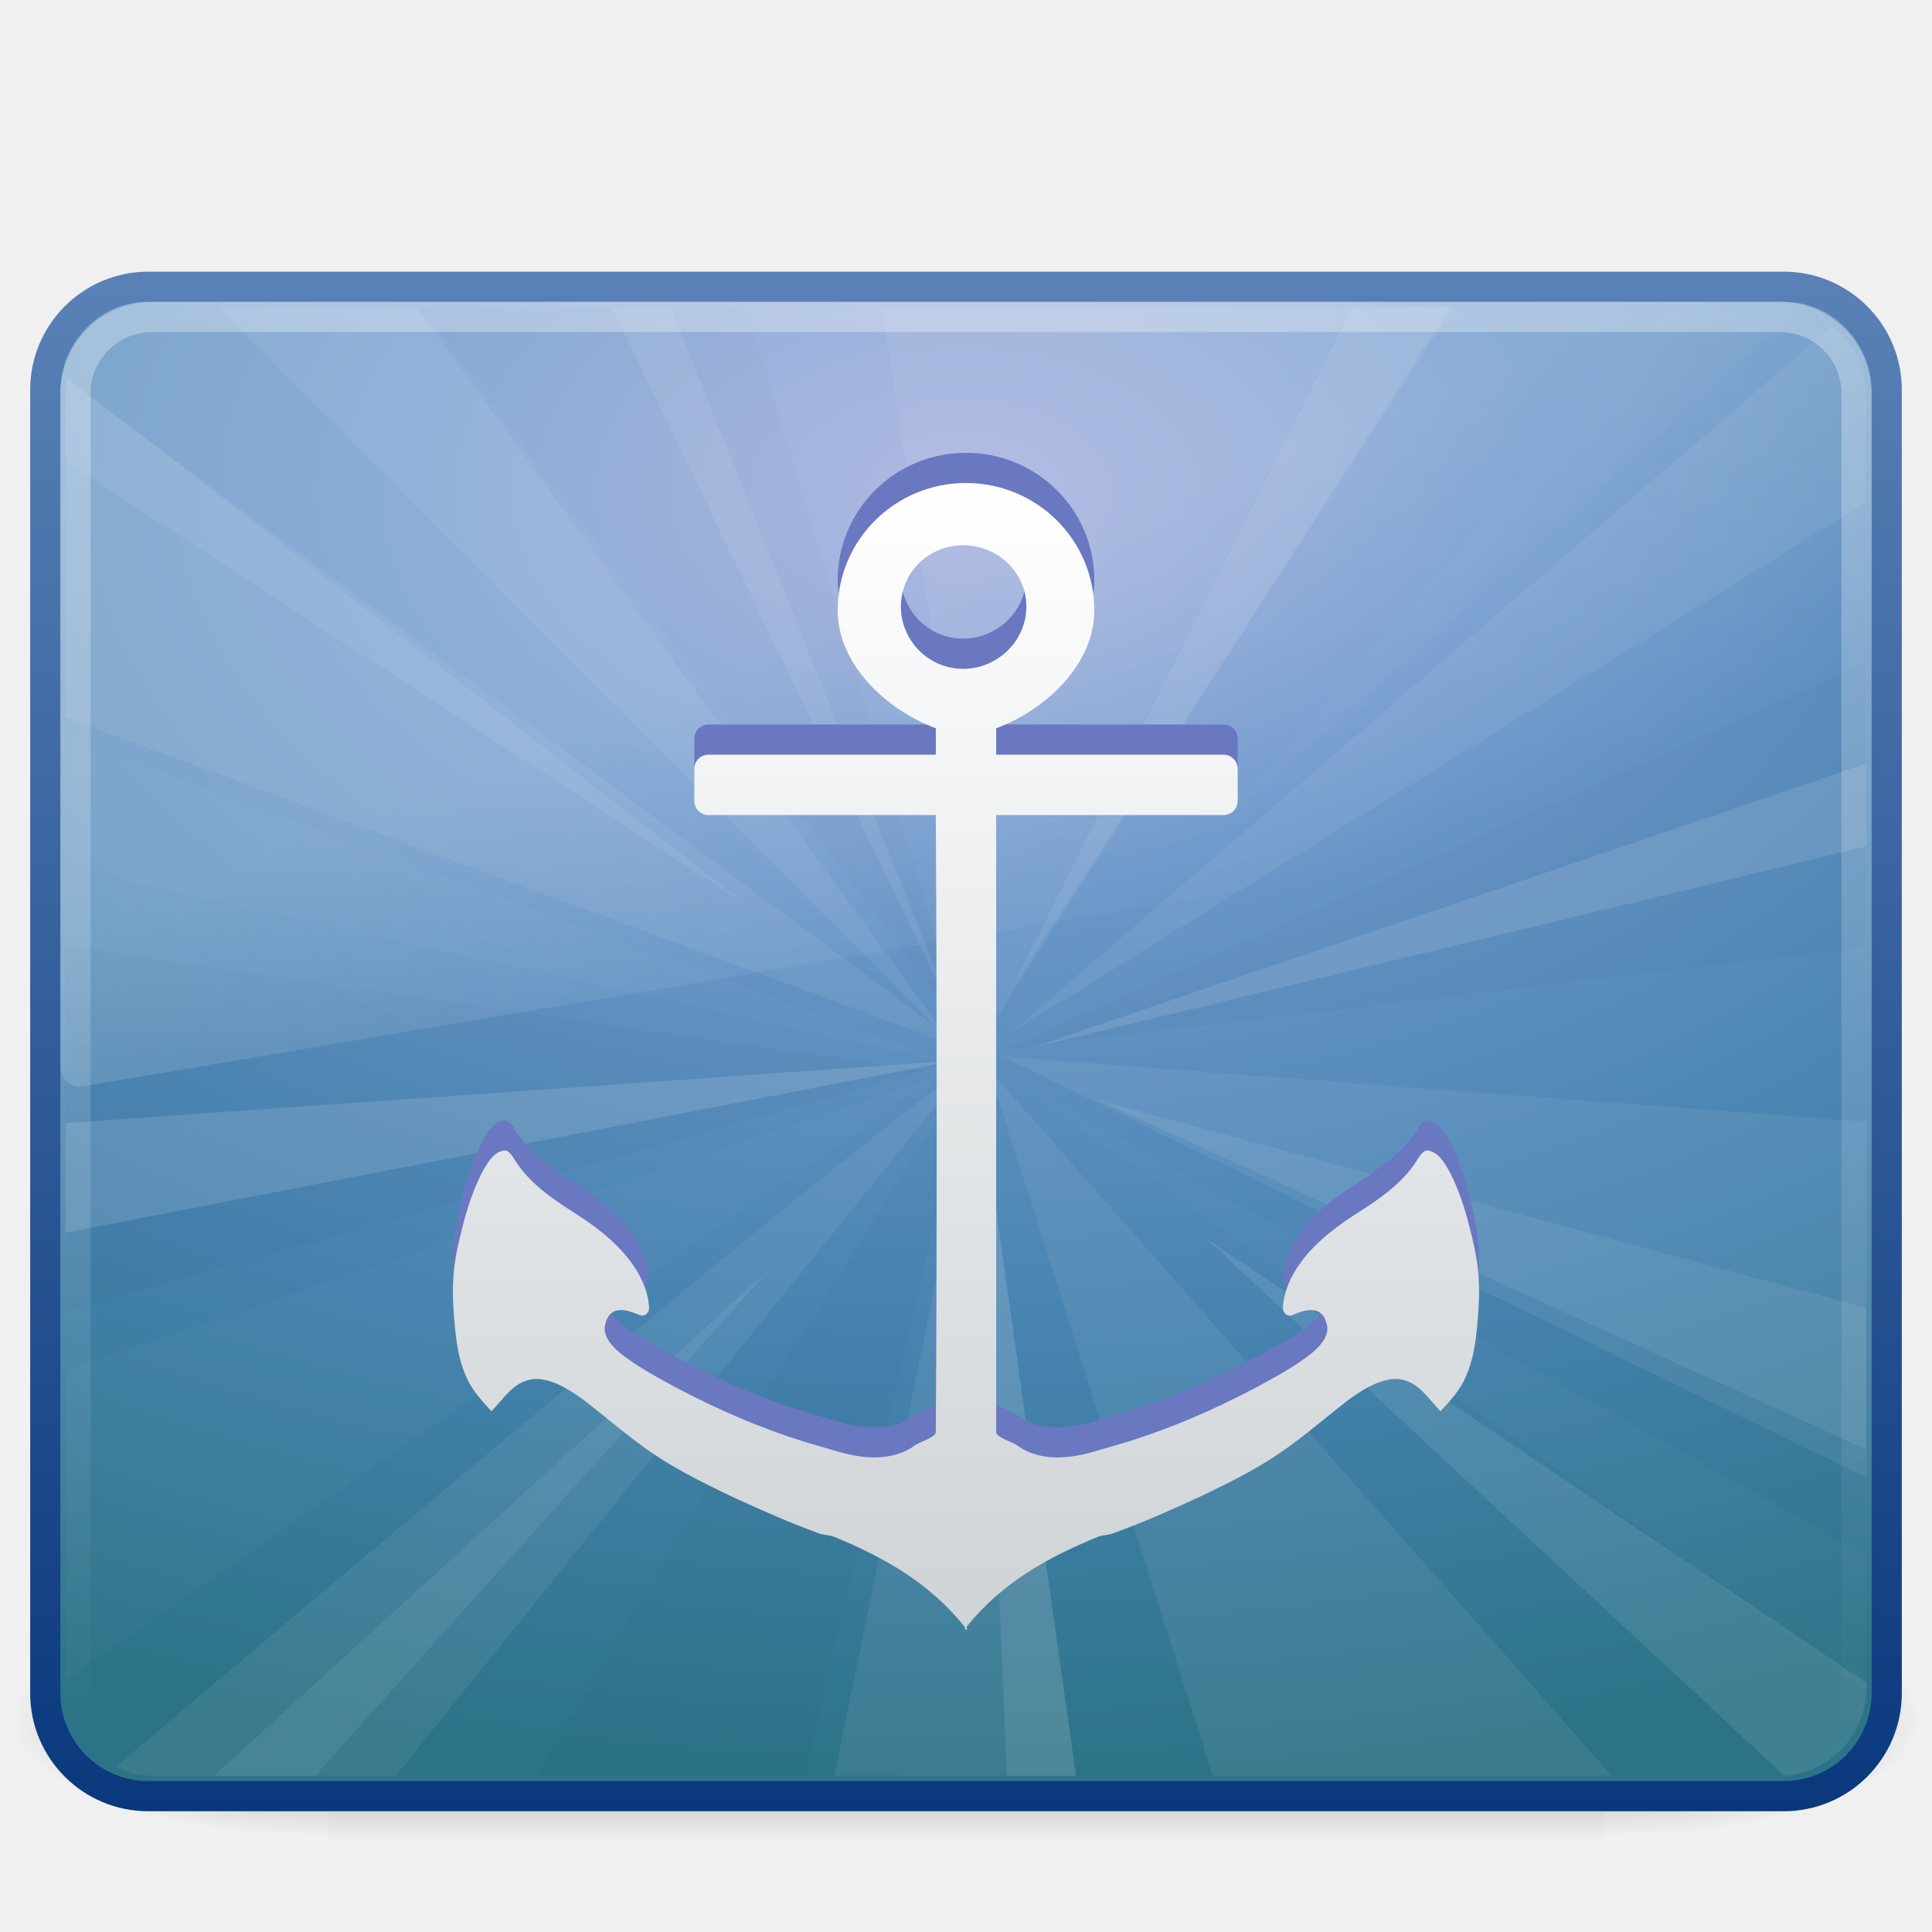
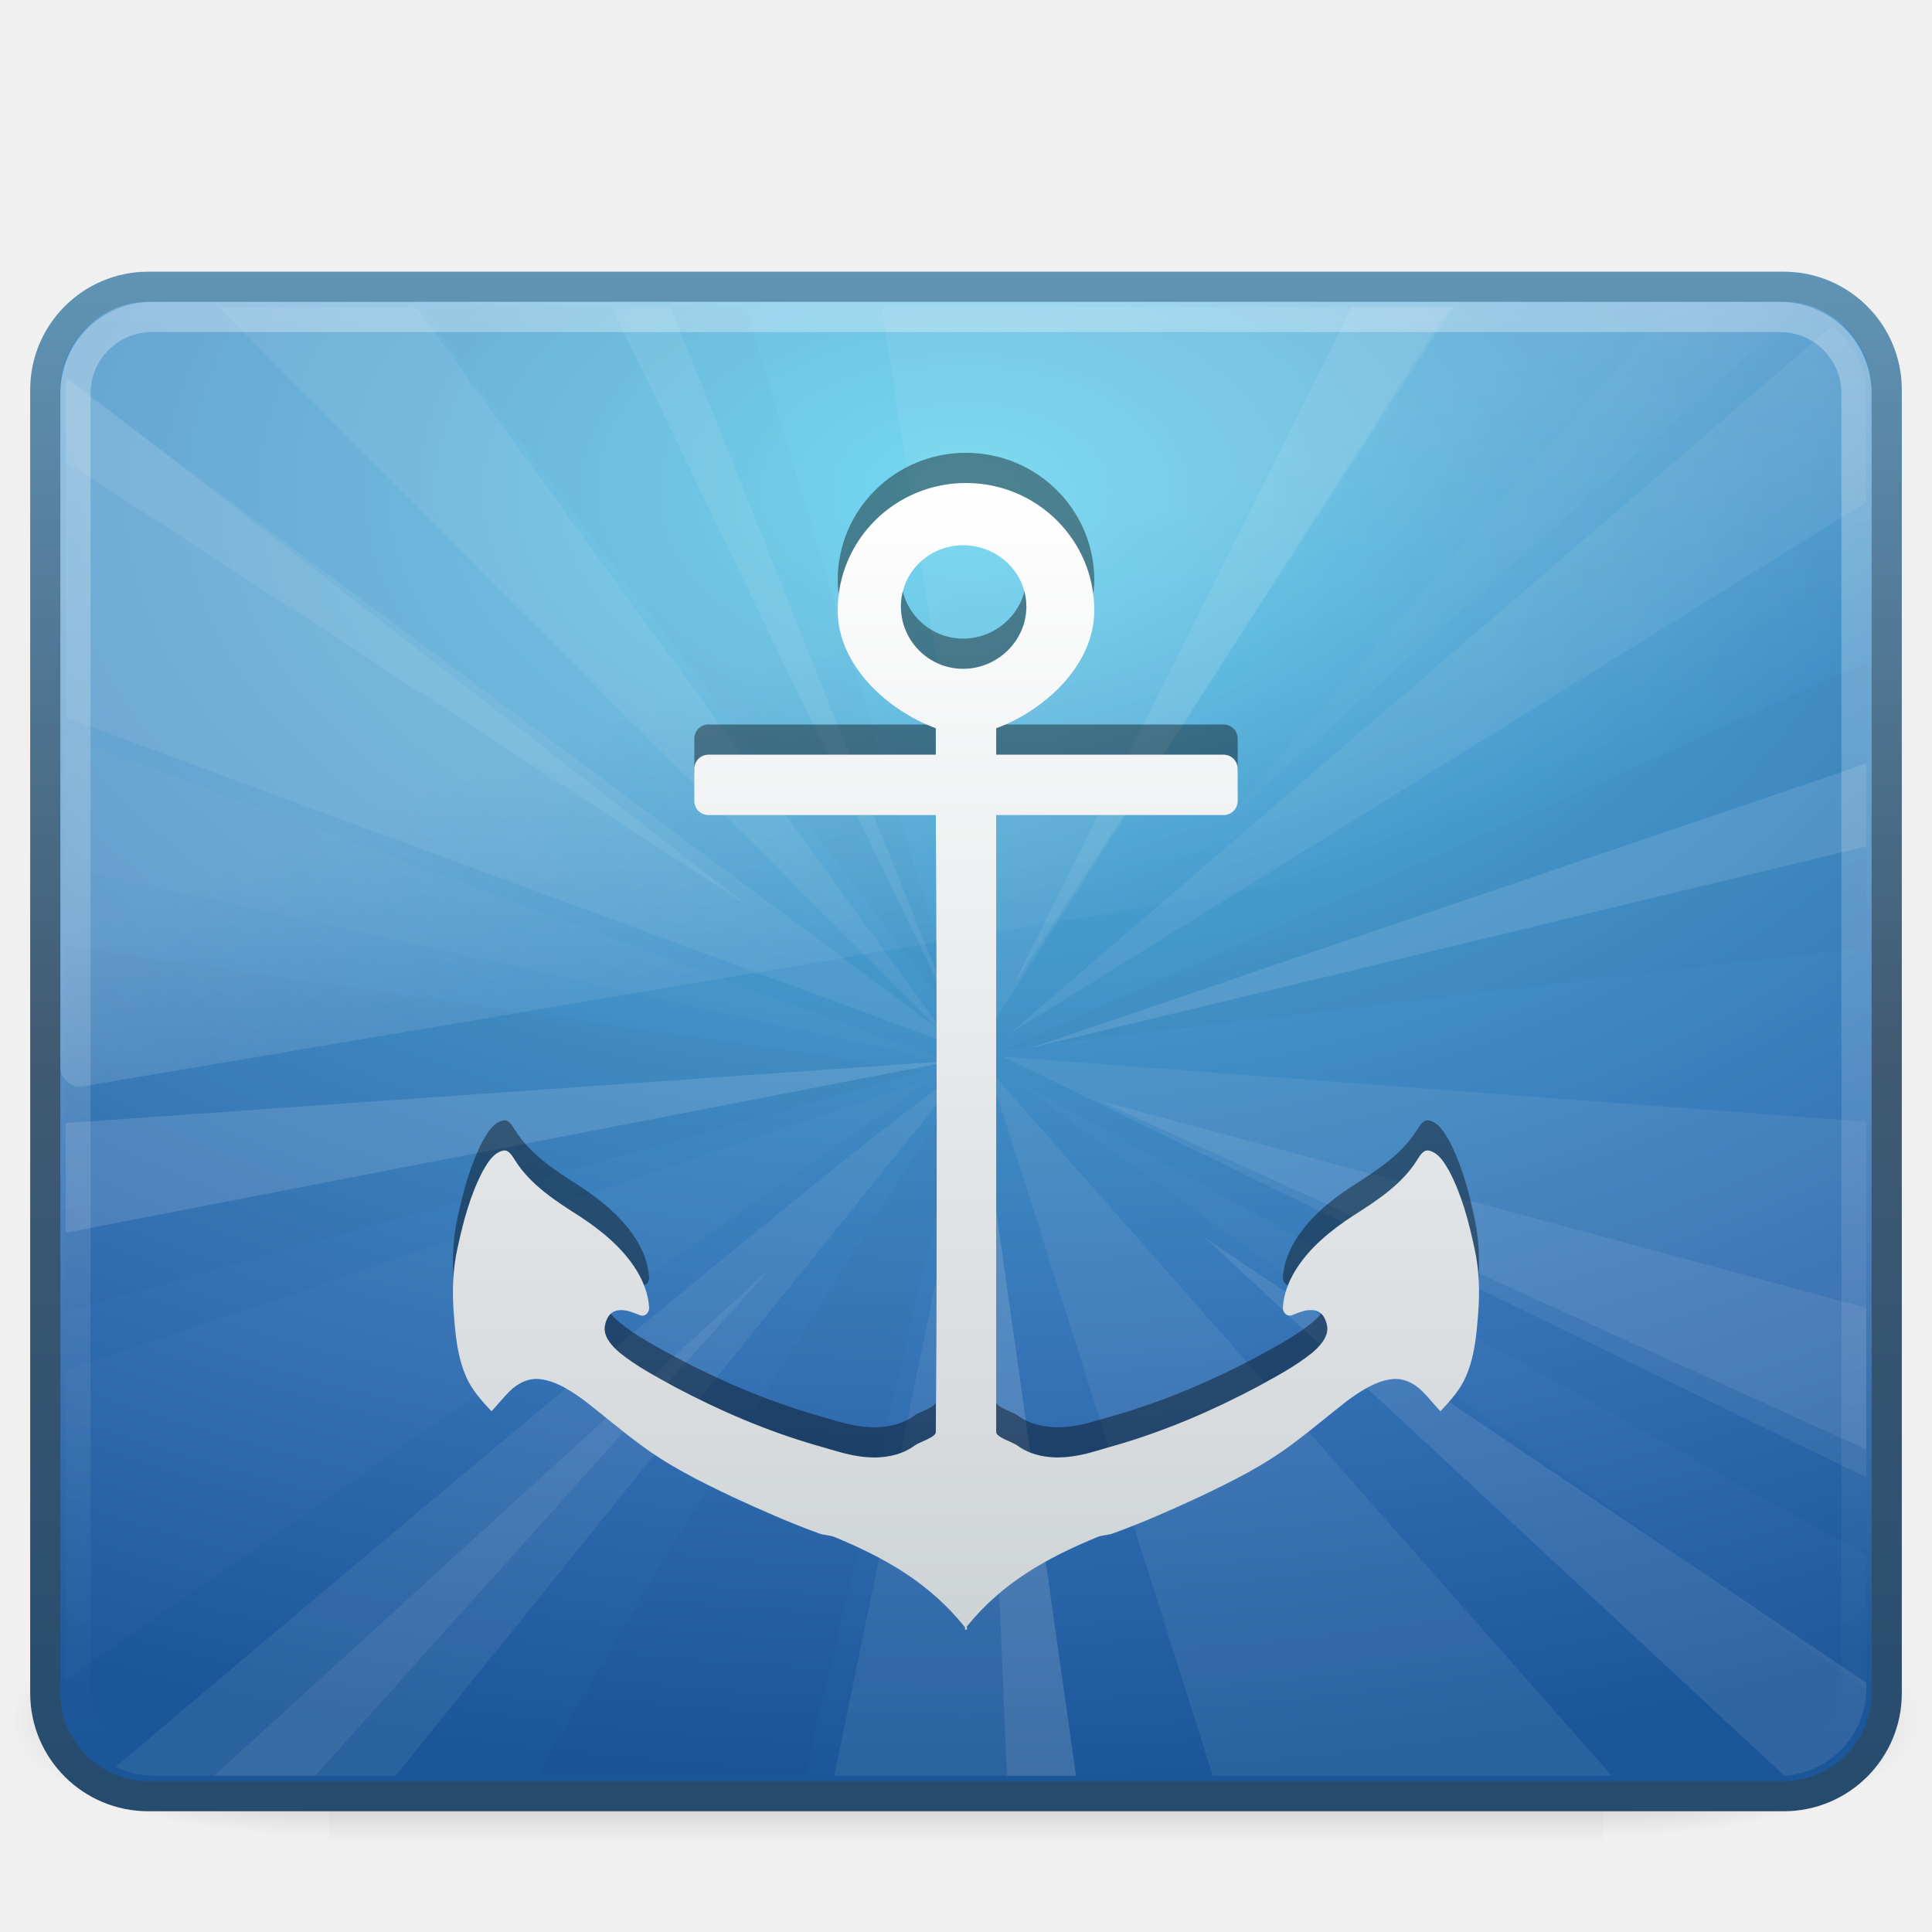
- <svg xmlns="http://www.w3.org/2000/svg" xmlns:xlink="http://www.w3.org/1999/xlink" version="1.0" width="64" height="64" id="svg3508">
-   <defs id="defs3510">
-     <radialGradient cx="605.714" cy="486.648" r="117.143" fx="605.714" fy="486.648" id="radialGradient2492" xlink:href="#linearGradient5060" gradientUnits="userSpaceOnUse" gradientTransform="matrix(-2.774389,0,0,1.969706,112.7623,-872.8854)" />
-     <linearGradient id="linearGradient5060">
-       <stop id="stop5062" style="stop-color:#000000;stop-opacity:1" offset="0" />
-       <stop id="stop5064" style="stop-color:#000000;stop-opacity:0" offset="1" />
+ <svg xmlns="http://www.w3.org/2000/svg" xmlns:xlink="http://www.w3.org/1999/xlink" version="1.1" width="64" height="64" id="svg3864">
+   <defs id="defs3866">
+     <linearGradient x1="116.296" y1="32.375" x2="116.296" y2="226.18" id="linearGradient2960" xlink:href="#linearGradient3202" gradientUnits="userSpaceOnUse" gradientTransform="matrix(0.1901552,0,0,0.1960975,7.868101,9.651347)" />
+     <linearGradient id="linearGradient3202">
+       <stop id="stop3204" style="stop-color:#ffffff;stop-opacity:1" offset="0" />
+       <stop id="stop3206" style="stop-color:#ced3d6;stop-opacity:1" offset="1" />
    </linearGradient>
-     <radialGradient cx="605.714" cy="486.648" r="117.143" fx="605.714" fy="486.648" id="radialGradient2490" xlink:href="#linearGradient5060" gradientUnits="userSpaceOnUse" gradientTransform="matrix(2.774389,0,0,1.969706,-1891.633,-872.8854)" />
+     <linearGradient x1="16.626" y1="15.298" x2="20.055" y2="24.628" id="linearGradient2964" xlink:href="#linearGradient8265-821-176-38-919-66-249" gradientUnits="userSpaceOnUse" gradientTransform="matrix(1.306122,0,0,1.393439,0.6530616,1.682908)" />
+     <linearGradient id="linearGradient8265-821-176-38-919-66-249">
+       <stop id="stop2687" style="stop-color:#ffffff;stop-opacity:1" offset="0" />
+       <stop id="stop2689" style="stop-color:#ffffff;stop-opacity:0" offset="1" />
+     </linearGradient>
+     <linearGradient x1="12.579" y1="-7.807" x2="12.579" y2="41.827" id="linearGradient2967" xlink:href="#linearGradient2238" gradientUnits="userSpaceOnUse" gradientTransform="matrix(1.30997,0,0,1.229654,0.5591297,6.225319)" />
+     <linearGradient id="linearGradient2238">
+       <stop id="stop2240" style="stop-color:#ffffff;stop-opacity:1" offset="0" />
+       <stop id="stop2242" style="stop-color:#ffffff;stop-opacity:0" offset="1" />
+     </linearGradient>
+     <radialGradient cx="1.081" cy="10.166" r="23" fx="1.081" fy="10.166" id="radialGradient2996" xlink:href="#linearGradient2867-449-88-871-390-598-476-591-434-148" gradientUnits="userSpaceOnUse" gradientTransform="matrix(1.2204995e-7,1.860664,-3.031617,8.4055669e-8,62.81897,14.24146)" />
+     <linearGradient id="linearGradient2867-449-88-871-390-598-476-591-434-148">
+       <stop id="stop4627" style="stop-color:#51cfee;stop-opacity:1" offset="0" />
+       <stop id="stop4629" style="stop-color:#49a3d2;stop-opacity:1" offset="0.262" />
+       <stop id="stop4631" style="stop-color:#3470b4;stop-opacity:1" offset="0.705" />
+       <stop id="stop4633" style="stop-color:#1b5699;stop-opacity:1" offset="1" />
+     </linearGradient>
+     <linearGradient x1="10.014" y1="44.96" x2="10.014" y2="2.876" id="linearGradient2998" xlink:href="#linearGradient3707-319-631" gradientUnits="userSpaceOnUse" gradientTransform="matrix(1.29794,0,0,1.220976,0.8494552,5.181594)" />
+     <linearGradient id="linearGradient3707-319-631">
+       <stop id="stop4637" style="stop-color:#254b6d;stop-opacity:1" offset="0" />
+       <stop id="stop4639" style="stop-color:#415b73;stop-opacity:1" offset="0.5" />
+       <stop id="stop4641" style="stop-color:#6195b5;stop-opacity:1" offset="1" />
+     </linearGradient>
+     <linearGradient x1="302.857" y1="366.648" x2="302.857" y2="609.505" id="linearGradient2488" xlink:href="#linearGradient5048" gradientUnits="userSpaceOnUse" gradientTransform="matrix(2.774389,0,0,1.969706,-1892.179,-872.8854)" />
    <linearGradient id="linearGradient5048">
      <stop id="stop5050" style="stop-color:#000000;stop-opacity:0" offset="0" />
      <stop id="stop5056" style="stop-color:#000000;stop-opacity:1" offset="0.5" />
      <stop id="stop5052" style="stop-color:#000000;stop-opacity:0" offset="1" />
    </linearGradient>
-     <linearGradient x1="302.857" y1="366.648" x2="302.857" y2="609.505" id="linearGradient2488" xlink:href="#linearGradient5048" gradientUnits="userSpaceOnUse" gradientTransform="matrix(2.774389,0,0,1.969706,-1892.179,-872.8854)" />
-     <linearGradient id="linearGradient3332-412-419-652-471-84-177-907-6-893-113-271-332-430">
-       <stop id="stop6305" style="stop-color:#09387d;stop-opacity:1" offset="0" />
-       <stop id="stop6307" style="stop-color:#5a82b7;stop-opacity:1" offset="1" />
+     <radialGradient cx="605.714" cy="486.648" r="117.143" fx="605.714" fy="486.648" id="radialGradient2490" xlink:href="#linearGradient5060" gradientUnits="userSpaceOnUse" gradientTransform="matrix(2.774389,0,0,1.969706,-1891.633,-872.8854)" />
+     <linearGradient id="linearGradient5060">
+       <stop id="stop5062" style="stop-color:#000000;stop-opacity:1" offset="0" />
+       <stop id="stop5064" style="stop-color:#000000;stop-opacity:0" offset="1" />
    </linearGradient>
-     <linearGradient x1="10.014" y1="44.96" x2="10.014" y2="2.876" id="linearGradient2543" xlink:href="#linearGradient3332-412-419-652-471-84-177-907-6-893-113-271-332-430" gradientUnits="userSpaceOnUse" gradientTransform="matrix(1.29794,0,0,1.220976,0.8494547,5.181594)" />
-     <linearGradient id="linearGradient3242-593-605-251-305-611-783-329-246-200-38-179-24-325">
-       <stop id="stop6295" style="stop-color:#9ba7db;stop-opacity:1" offset="0" />
-       <stop id="stop6297" style="stop-color:#6f99cd;stop-opacity:1" offset="0.262" />
-       <stop id="stop6299" style="stop-color:#4683b0;stop-opacity:1" offset="0.661" />
-       <stop id="stop6301" style="stop-color:#2c7387;stop-opacity:1" offset="1" />
-     </linearGradient>
-     <radialGradient cx="1.081" cy="10.166" r="23" fx="1.081" fy="10.166" id="radialGradient2541" xlink:href="#linearGradient3242-593-605-251-305-611-783-329-246-200-38-179-24-325" gradientUnits="userSpaceOnUse" gradientTransform="matrix(1.2204995e-7,1.860664,-3.031617,8.4055669e-8,62.81897,14.24146)" />
-     <linearGradient id="linearGradient2238">
-       <stop id="stop2240" style="stop-color:#ffffff;stop-opacity:1" offset="0" />
-       <stop id="stop2242" style="stop-color:#ffffff;stop-opacity:0" offset="1" />
-     </linearGradient>
-     <linearGradient x1="12.579" y1="-7.807" x2="12.579" y2="41.827" id="linearGradient2512" xlink:href="#linearGradient2238" gradientUnits="userSpaceOnUse" gradientTransform="matrix(1.30997,0,0,1.229654,0.5591292,6.225319)" />
-     <linearGradient id="linearGradient8265-821-176-38-919-66-249">
-       <stop id="stop2687" style="stop-color:#ffffff;stop-opacity:1" offset="0" />
-       <stop id="stop2689" style="stop-color:#ffffff;stop-opacity:0" offset="1" />
-     </linearGradient>
-     <linearGradient x1="16.626" y1="15.298" x2="20.055" y2="24.628" id="linearGradient2509" xlink:href="#linearGradient8265-821-176-38-919-66-249" gradientUnits="userSpaceOnUse" gradientTransform="matrix(1.306122,0,0,1.393439,0.6530611,1.682908)" />
-     <linearGradient id="linearGradient3202">
-       <stop id="stop3204" style="stop-color:#ffffff;stop-opacity:1" offset="0" />
-       <stop id="stop3206" style="stop-color:#ced3d6;stop-opacity:1" offset="1" />
-     </linearGradient>
-     <linearGradient x1="116.296" y1="32.375" x2="116.296" y2="226.18" id="linearGradient3501" xlink:href="#linearGradient3202" gradientUnits="userSpaceOnUse" gradientTransform="matrix(0.1901552,0,0,0.1960975,7.8681,9.651347)" />
+     <radialGradient cx="605.714" cy="486.648" r="117.143" fx="605.714" fy="486.648" id="radialGradient3862" xlink:href="#linearGradient5060" gradientUnits="userSpaceOnUse" gradientTransform="matrix(-2.774389,0,0,1.969706,112.7623,-872.8854)" />
  </defs>
  <g id="layer1">
-     <g transform="matrix(3.1520357e-2,0,0,1.6723728e-2,60.03505,55.5203)" id="g2546">
-       <rect width="1339.633" height="478.357" x="-1559.252" y="-150.697" id="rect2512" style="opacity:0.402;fill:url(#linearGradient2488);fill-opacity:1;fill-rule:nonzero;stroke:none;stroke-width:1;stroke-linecap:round;stroke-linejoin:miter;marker:none;marker-start:none;marker-mid:none;marker-end:none;stroke-miterlimit:4;stroke-dasharray:none;stroke-dashoffset:0;stroke-opacity:1;visibility:visible;display:inline;overflow:visible" />
-       <path d="M -219.619,-150.68 C -219.619,-150.68 -219.619,327.65 -219.619,327.65 C -76.745,328.551 125.781,220.481 125.781,88.454 C 125.781,-43.572 -33.655,-150.68 -219.619,-150.68 z" id="path2514" style="opacity:0.402;fill:url(#radialGradient2490);fill-opacity:1;fill-rule:nonzero;stroke:none;stroke-width:1;stroke-linecap:round;stroke-linejoin:miter;marker:none;marker-start:none;marker-mid:none;marker-end:none;stroke-miterlimit:4;stroke-dasharray:none;stroke-dashoffset:0;stroke-opacity:1;visibility:visible;display:inline;overflow:visible" />
-       <path d="M -1559.252,-150.68 C -1559.252,-150.68 -1559.252,327.65 -1559.252,327.65 C -1702.127,328.551 -1904.652,220.481 -1904.652,88.454 C -1904.652,-43.572 -1745.216,-150.68 -1559.252,-150.68 z" id="path2516" style="opacity:0.402;fill:url(#radialGradient2492);fill-opacity:1;fill-rule:nonzero;stroke:none;stroke-width:1;stroke-linecap:round;stroke-linejoin:miter;marker:none;marker-start:none;marker-mid:none;marker-end:none;stroke-miterlimit:4;stroke-dasharray:none;stroke-dashoffset:0;stroke-opacity:1;visibility:visible;display:inline;overflow:visible" />
+     <g transform="matrix(0.03152036,0,0,0.01672373,60.03505,55.5203)" id="g2546">
+       <rect width="1339.633" height="478.357" x="-1559.252" y="-150.697" id="rect2512" style="opacity:0.402;fill:url(#linearGradient2488);fill-opacity:1;fill-rule:nonzero;stroke:none;stroke-width:1;marker:none;visibility:visible;display:inline;overflow:visible" />
+       <path d="m -219.619,-150.68 c 0,0 0,478.331 0,478.331 142.874,0.9 345.4,-107.17 345.4,-239.196 0,-132.027 -159.437,-239.135 -345.4,-239.135 z" id="path2514" style="opacity:0.402;fill:url(#radialGradient2490);fill-opacity:1;fill-rule:nonzero;stroke:none;stroke-width:1;marker:none;visibility:visible;display:inline;overflow:visible" />
+       <path d="m -1559.252,-150.68 c 0,0 0,478.331 0,478.331 -142.874,0.9 -345.4,-107.17 -345.4,-239.196 0,-132.027 159.437,-239.135 345.4,-239.135 z" id="path2516" style="opacity:0.402;fill:url(#radialGradient3862);fill-opacity:1;fill-rule:nonzero;stroke:none;stroke-width:1;marker:none;visibility:visible;display:inline;overflow:visible" />
    </g>
-     <rect width="61" height="50" rx="3.411" ry="3.411" x="1.5" y="9.5" id="rect2551" style="fill:url(#radialGradient2541);fill-opacity:1;fill-rule:evenodd;stroke:url(#linearGradient2543);stroke-width:1;stroke-linecap:round;stroke-linejoin:round;stroke-miterlimit:4;stroke-dasharray:none;stroke-dashoffset:0;stroke-opacity:1" />
-     <g transform="matrix(1.35562,0,0,1.351429,-0.5348737,0.7142709)" id="g3503" style="stroke-width:0.744;stroke-miterlimit:4;stroke-dasharray:none">
-       <path d="M 5.719,7 L 23.594,24.969 L 10.562,7 L 5.719,7 z" id="path13905" style="opacity:0.071;fill:#eeeeec;fill-rule:evenodd;stroke:none;stroke-width:0.744;stroke-linecap:butt;stroke-linejoin:miter;stroke-miterlimit:4;stroke-dasharray:none;stroke-opacity:1;display:inline" />
-       <path d="M 45.156,7.469 L 25.062,24.812 L 46,11.781 L 46,9.156 C 46,8.456 45.669,7.864 45.156,7.469 z" id="path13907" style="opacity:0.071;fill:#eeeeec;fill-rule:evenodd;stroke:none;stroke-width:0.744;stroke-linecap:butt;stroke-linejoin:miter;stroke-miterlimit:4;stroke-dasharray:none;stroke-opacity:1;display:inline" />
-       <path d="M 24.906,25.375 L 46,35.688 L 46,26.969 L 24.906,25.375 z" id="path13909" style="opacity:0.071;fill:#eeeeec;fill-rule:evenodd;stroke:none;stroke-width:0.744;stroke-linecap:butt;stroke-linejoin:miter;stroke-miterlimit:4;stroke-dasharray:none;stroke-opacity:1;display:inline" />
-       <path d="M 24.562,25.688 L 30.031,43 L 39.781,43 L 24.562,25.688 z" id="path13911" style="opacity:0.071;fill:#eeeeec;fill-rule:evenodd;stroke:none;stroke-width:0.744;stroke-linecap:butt;stroke-linejoin:miter;stroke-miterlimit:4;stroke-dasharray:none;stroke-opacity:1;display:inline" />
-       <path d="M 23.875,25.812 C 23.464,25.665 9.951,37.061 3.219,42.781 C 3.504,42.919 3.817,43 4.156,43 L 10.062,43 L 23.875,25.812 z" id="path13913" style="opacity:0.071;fill:#eeeeec;fill-rule:evenodd;stroke:none;stroke-width:0.744;stroke-linecap:butt;stroke-linejoin:miter;stroke-miterlimit:4;stroke-dasharray:none;stroke-opacity:1;display:inline" />
-       <path d="M 2,22.656 L 2,31.625 L 23,25.719 L 2,22.656 z" id="path13915" style="opacity:0.021;fill:#000000;fill-opacity:1;fill-rule:evenodd;stroke:none;stroke-width:0.744;stroke-linecap:butt;stroke-linejoin:miter;marker:none;marker-start:none;marker-mid:none;marker-end:none;stroke-miterlimit:4;stroke-dasharray:none;stroke-dashoffset:0;stroke-opacity:1;visibility:visible;display:inline;overflow:visible;enable-background:accumulate" />
-       <path d="M 2.031,8.781 C 2.01,8.904 2,9.028 2,9.156 L 2,17.062 L 24.031,25.219 L 2.031,8.781 z" id="path13917" style="opacity:0.071;fill:#eeeeec;fill-rule:evenodd;stroke:none;stroke-width:0.744;stroke-linecap:butt;stroke-linejoin:miter;stroke-miterlimit:4;stroke-dasharray:none;stroke-opacity:1;display:inline" />
-       <path d="M 21.938,7 L 24.656,24.562 L 35.812,7 L 21.938,7 z" id="path13919" style="opacity:0.071;fill:#eeeeec;fill-rule:evenodd;stroke:none;stroke-width:0.744;stroke-linecap:butt;stroke-linejoin:miter;stroke-miterlimit:4;stroke-dasharray:none;stroke-opacity:1;display:inline" />
-       <path d="M 24.281,25.906 L 20.781,43 L 26.688,43 L 24.281,25.906 z" id="path13921" style="opacity:0.071;fill:#eeeeec;fill-rule:evenodd;stroke:none;stroke-width:0.744;stroke-linecap:butt;stroke-linejoin:miter;stroke-miterlimit:4;stroke-dasharray:none;stroke-opacity:1;display:inline" />
-       <path d="M 10.656,7 L 23.969,24.781 L 18.625,7 L 10.656,7 z" id="path13923" style="opacity:0.021;fill:#000000;fill-opacity:1;fill-rule:evenodd;stroke:none;stroke-width:0.744;stroke-linecap:butt;stroke-linejoin:miter;stroke-miterlimit:4;stroke-dasharray:none;stroke-opacity:1;display:inline" />
-       <path d="M 41.188,7 L 30.188,19.75 L 44.344,7.062 C 44.182,7.024 44.018,7 43.844,7 L 41.188,7 z" id="path13925" style="opacity:0.021;fill:#ffffff;fill-opacity:1;fill-rule:evenodd;stroke:none;stroke-width:0.744;stroke-linecap:butt;stroke-linejoin:miter;stroke-miterlimit:4;stroke-dasharray:none;stroke-opacity:1;display:inline" />
-       <path d="M 46,15.719 L 24.969,25.188 L 46,22.688 L 46,15.719 z" id="path13927" style="opacity:0.021;fill:#000000;fill-opacity:1;fill-rule:evenodd;stroke:none;stroke-width:0.744;stroke-linecap:butt;stroke-linejoin:miter;marker:none;marker-start:none;marker-mid:none;marker-end:none;stroke-miterlimit:4;stroke-dasharray:none;stroke-dashoffset:0;stroke-opacity:1;visibility:visible;display:inline;overflow:visible;enable-background:accumulate" />
-       <path d="M 24.969,25.812 L 46,40.906 C 46.001,40.885 46,40.865 46,40.844 L 46,37.594 L 24.969,25.812 z" id="path13929" style="opacity:0.021;fill:#ffffff;fill-opacity:1;fill-rule:evenodd;stroke:none;stroke-width:0.744;stroke-linecap:butt;stroke-linejoin:miter;stroke-miterlimit:4;stroke-dasharray:none;stroke-opacity:1;display:inline" />
-       <path d="M 24.062,25.906 C 23.928,25.762 16.769,37.212 13.531,43 L 20.062,43 L 24.062,25.906 z" id="path13931" style="opacity:0.021;fill:#000000;fill-opacity:1;fill-rule:evenodd;stroke:none;stroke-width:0.744;stroke-linecap:butt;stroke-linejoin:miter;marker:none;marker-start:none;marker-mid:none;marker-end:none;stroke-miterlimit:4;stroke-dasharray:none;stroke-dashoffset:0;stroke-opacity:1;visibility:visible;display:inline;overflow:visible;enable-background:accumulate" />
-       <path d="M 23.25,25.875 L 2,33.062 L 2,40.656 L 23.25,25.875 z" id="path13933" style="opacity:0.021;fill:#ffffff;fill-opacity:1;fill-rule:evenodd;stroke:none;stroke-width:0.744;stroke-linecap:butt;stroke-linejoin:miter;stroke-miterlimit:4;stroke-dasharray:none;stroke-opacity:1;display:inline" />
-       <path d="M 2,17.531 L 2,20.719 L 23.656,25.531 L 2,17.531 z" id="path13935" style="opacity:0.021;fill:#ffffff;fill-opacity:1;fill-rule:evenodd;stroke:none;stroke-width:0.744;stroke-linecap:butt;stroke-linejoin:miter;stroke-miterlimit:4;stroke-dasharray:none;stroke-opacity:1;display:inline" />
-       <path d="M 15.344,7 L 23.719,24.406 L 16.781,7 L 15.344,7 z" id="path13937" style="opacity:0.071;fill:#ffffff;fill-opacity:1;fill-rule:evenodd;stroke:none;stroke-width:0.744;stroke-linecap:butt;stroke-linejoin:miter;stroke-miterlimit:4;stroke-dasharray:none;stroke-opacity:1;display:inline" />
-       <path d="M 46,18.188 L 25.594,25.156 L 46,20.219 L 46,18.188 z" id="path13939" style="opacity:0.111;fill:#ffffff;fill-opacity:1;fill-rule:evenodd;stroke:none;stroke-width:0.744;stroke-linecap:butt;stroke-linejoin:miter;stroke-miterlimit:4;stroke-dasharray:none;stroke-opacity:1;display:inline" />
-       <path d="M 23.719,25.469 L 2,27 L 2,29.688 L 23.719,25.469 z" id="path13941" style="opacity:0.128;fill:#ffffff;fill-opacity:1;fill-rule:evenodd;stroke:none;stroke-width:0.744;stroke-linecap:butt;stroke-linejoin:miter;stroke-miterlimit:4;stroke-dasharray:none;stroke-opacity:1;display:inline" />
-       <path d="M 19.219,30.562 L 5.625,43 L 8.094,43 L 19.219,30.562 z" id="path13943" style="opacity:0.07;fill:#ffffff;fill-opacity:1;fill-rule:evenodd;stroke:none;stroke-width:0.744;stroke-linecap:butt;stroke-linejoin:miter;stroke-miterlimit:4;stroke-dasharray:none;stroke-opacity:1;display:inline" />
-       <path d="M 29.844,29.812 L 44,43 C 45.125,42.919 46,41.99 46,40.844 L 46,40.719 L 29.844,29.812 z" id="path13945" style="opacity:0.093;fill:#ffffff;fill-opacity:1;fill-rule:evenodd;stroke:none;stroke-width:0.744;stroke-linecap:butt;stroke-linejoin:miter;stroke-miterlimit:4;stroke-dasharray:none;stroke-opacity:1;display:inline" />
-       <path d="M 27.219,26.438 L 46,35 L 46,31.531 L 27.219,26.438 z" id="path13947" style="opacity:0.071;fill:#ffffff;fill-opacity:1;fill-rule:evenodd;stroke:none;stroke-width:0.744;stroke-linecap:butt;stroke-linejoin:miter;stroke-miterlimit:4;stroke-dasharray:none;stroke-opacity:1;display:inline" />
-       <path d="M 2.031,8.719 C 2.002,8.86 2,9.006 2,9.156 L 2,10.781 L 18.688,21.688 L 2.031,8.719 z" id="path13949" style="opacity:0.067;fill:#ffffff;fill-opacity:1;fill-rule:evenodd;stroke:none;stroke-width:0.744;stroke-linecap:butt;stroke-linejoin:miter;stroke-miterlimit:4;stroke-dasharray:none;stroke-opacity:1;display:inline" />
-       <path d="M 33.438,7 L 25.156,23.625 L 35.906,7 L 33.438,7 z" id="path13951" style="opacity:0.073;fill:#ffffff;fill-opacity:1;fill-rule:evenodd;stroke:none;stroke-width:0.744;stroke-linecap:butt;stroke-linejoin:miter;stroke-miterlimit:4;stroke-dasharray:none;stroke-opacity:1;display:inline" />
-       <path d="M 24.281,25.906 L 25,43 L 26.688,43 L 24.281,25.906 z" id="path9905" style="opacity:0.101;fill:#eeeeec;fill-rule:evenodd;stroke:none;stroke-width:0.744;stroke-linecap:butt;stroke-linejoin:miter;stroke-miterlimit:4;stroke-dasharray:none;stroke-opacity:1;display:inline" />
+     <rect width="61" height="50" rx="3.411" ry="3.411" x="1.5" y="9.5" id="rect2551" style="fill:url(#radialGradient2996);fill-opacity:1;fill-rule:evenodd;stroke:url(#linearGradient2998);stroke-width:1;stroke-linecap:round;stroke-linejoin:round;stroke-miterlimit:4;stroke-opacity:1;stroke-dasharray:none;stroke-dashoffset:0" />
+     <g transform="matrix(1.35562,0,0,1.351429,-0.5348732,0.7142709)" id="g3503" style="stroke-width:0.744;stroke-miterlimit:4;stroke-dasharray:none">
+       <path d="M 5.719,7 23.594,24.969 10.562,7 5.719,7 z" id="path13905" style="opacity:0.071;fill:#eeeeec;fill-rule:evenodd;stroke:none;display:inline" />
+       <path d="M 45.156,7.469 25.062,24.812 46,11.781 46,9.156 C 46,8.456 45.669,7.864 45.156,7.469 z" id="path13907" style="opacity:0.071;fill:#eeeeec;fill-rule:evenodd;stroke:none;display:inline" />
+       <path d="M 24.906,25.375 46,35.688 46,26.969 24.906,25.375 z" id="path13909" style="opacity:0.071;fill:#eeeeec;fill-rule:evenodd;stroke:none;display:inline" />
+       <path d="M 24.562,25.688 30.031,43 l 9.75,0 L 24.562,25.688 z" id="path13911" style="opacity:0.071;fill:#eeeeec;fill-rule:evenodd;stroke:none;display:inline" />
+       <path d="M 23.875,25.812 C 23.464,25.665 9.951,37.061 3.219,42.781 3.504,42.919 3.817,43 4.156,43 L 10.062,43 23.875,25.812 z" id="path13913" style="opacity:0.071;fill:#eeeeec;fill-rule:evenodd;stroke:none;display:inline" />
+       <path d="M 2,22.656 2,31.625 23,25.719 2,22.656 z" id="path13915" style="opacity:0.021;fill:#000000;fill-opacity:1;fill-rule:evenodd;stroke:none;stroke-width:0.744;marker:none;visibility:visible;display:inline;overflow:visible;enable-background:accumulate" />
+       <path d="M 2.031,8.781 C 2.01,8.904 2,9.028 2,9.156 l 0,7.906 22.031,8.156 -22,-16.438 z" id="path13917" style="opacity:0.071;fill:#eeeeec;fill-rule:evenodd;stroke:none;display:inline" />
+       <path d="M 21.938,7 24.656,24.562 35.812,7 21.938,7 z" id="path13919" style="opacity:0.071;fill:#eeeeec;fill-rule:evenodd;stroke:none;display:inline" />
+       <path d="M 24.281,25.906 20.781,43 26.688,43 24.281,25.906 z" id="path13921" style="opacity:0.071;fill:#eeeeec;fill-rule:evenodd;stroke:none;display:inline" />
+       <path d="M 10.656,7 23.969,24.781 18.625,7 10.656,7 z" id="path13923" style="opacity:0.021;fill:#000000;fill-opacity:1;fill-rule:evenodd;stroke:none;display:inline" />
+       <path d="m 41.188,7 -11,12.75 L 44.344,7.062 C 44.182,7.024 44.018,7 43.844,7 L 41.188,7 z" id="path13925" style="opacity:0.021;fill:#ffffff;fill-opacity:1;fill-rule:evenodd;stroke:none;display:inline" />
+       <path d="M 46,15.719 24.969,25.188 46,22.688 46,15.719 z" id="path13927" style="opacity:0.021;fill:#000000;fill-opacity:1;fill-rule:evenodd;stroke:none;stroke-width:0.744;marker:none;visibility:visible;display:inline;overflow:visible;enable-background:accumulate" />
+       <path d="M 24.969,25.812 46,40.906 c 6.06e-4,-0.021 0,-0.041 0,-0.062 l 0,-3.25 L 24.969,25.812 z" id="path13929" style="opacity:0.021;fill:#ffffff;fill-opacity:1;fill-rule:evenodd;stroke:none;display:inline" />
+       <path d="M 24.062,25.906 C 23.928,25.762 16.769,37.212 13.531,43 l 6.531,0 4,-17.094 z" id="path13931" style="opacity:0.021;fill:#000000;fill-opacity:1;fill-rule:evenodd;stroke:none;stroke-width:0.744;marker:none;visibility:visible;display:inline;overflow:visible;enable-background:accumulate" />
+       <path d="M 23.25,25.875 2,33.062 2,40.656 23.25,25.875 z" id="path13933" style="opacity:0.021;fill:#ffffff;fill-opacity:1;fill-rule:evenodd;stroke:none;display:inline" />
+       <path d="m 2,17.531 0,3.188 21.656,4.812 -21.656,-8 z" id="path13935" style="opacity:0.021;fill:#ffffff;fill-opacity:1;fill-rule:evenodd;stroke:none;display:inline" />
+       <path d="m 15.344,7 8.375,17.406 L 16.781,7 15.344,7 z" id="path13937" style="opacity:0.071;fill:#ffffff;fill-opacity:1;fill-rule:evenodd;stroke:none;display:inline" />
+       <path d="M 46,18.188 25.594,25.156 46,20.219 46,18.188 z" id="path13939" style="opacity:0.111;fill:#ffffff;fill-opacity:1;fill-rule:evenodd;stroke:none;display:inline" />
+       <path d="M 23.719,25.469 2,27 2,29.688 23.719,25.469 z" id="path13941" style="opacity:0.128;fill:#ffffff;fill-opacity:1;fill-rule:evenodd;stroke:none;display:inline" />
+       <path d="M 19.219,30.562 5.625,43 l 2.469,0 11.125,-12.438 z" id="path13943" style="opacity:0.07;fill:#ffffff;fill-opacity:1;fill-rule:evenodd;stroke:none;display:inline" />
+       <path d="M 29.844,29.812 44,43 c 1.125,-0.081 2,-1.01 2,-2.156 l 0,-0.125 L 29.844,29.812 z" id="path13945" style="opacity:0.093;fill:#ffffff;fill-opacity:1;fill-rule:evenodd;stroke:none;display:inline" />
+       <path d="M 27.219,26.438 46,35 46,31.531 27.219,26.438 z" id="path13947" style="opacity:0.071;fill:#ffffff;fill-opacity:1;fill-rule:evenodd;stroke:none;display:inline" />
+       <path d="M 2.031,8.719 C 2.002,8.86 2,9.006 2,9.156 l 0,1.625 L 18.688,21.688 2.031,8.719 z" id="path13949" style="opacity:0.067;fill:#ffffff;fill-opacity:1;fill-rule:evenodd;stroke:none;display:inline" />
+       <path d="M 33.438,7 25.156,23.625 35.906,7 33.438,7 z" id="path13951" style="opacity:0.073;fill:#ffffff;fill-opacity:1;fill-rule:evenodd;stroke:none;display:inline" />
+       <path d="M 24.281,25.906 25,43 26.688,43 24.281,25.906 z" id="path9905" style="opacity:0.101;fill:#eeeeec;fill-rule:evenodd;stroke:none;display:inline" />
    </g>
-     <rect width="59" height="48" rx="2.534" ry="2.534" x="2.5" y="10.5" id="rect2556" style="opacity:0.4;fill:none;fill-opacity:1;fill-rule:evenodd;stroke:url(#linearGradient2512);stroke-width:1;stroke-linecap:round;stroke-linejoin:round;stroke-miterlimit:4;stroke-dasharray:none;stroke-dashoffset:0;stroke-opacity:1" />
-     <path d="M 4.857,10 C 3.279,10 2,11.364 2,13.048 L 2,35.343 C 2.004,35.531 2.081,35.708 2.213,35.832 C 2.344,35.956 2.519,36.016 2.694,35.996 L 61.469,26.068 C 61.772,26.017 61.996,25.741 62,25.415 L 62,13.048 C 62,11.364 60.721,10 59.143,10 L 4.857,10 z" id="path3333" style="opacity:0.2;fill:url(#linearGradient2509);fill-opacity:1;fill-rule:evenodd;stroke:none;stroke-width:1;stroke-linecap:round;stroke-linejoin:round;stroke-miterlimit:4;stroke-dasharray:none;stroke-dashoffset:0;stroke-opacity:1" />
-     <path d="M 32,15 C 29.65,15 27.749,16.888 27.75,19.219 C 27.749,21.03 29.384,22.526 31,23.125 C 31.002,23.417 30.998,23.708 31,24 L 23.469,24 C 23.208,24 23,24.208 23,24.469 L 23,25.531 C 23,25.792 23.208,26 23.469,26 L 31,26 C 31.034,32.812 31.043,39.625 31,46.438 C 31.011,46.606 30.449,46.776 30.312,46.875 C 29.925,47.163 29.476,47.268 29,47.281 C 28.243,47.277 27.756,47.074 27.031,46.875 C 25.395,46.4 23.843,45.733 22.344,44.938 C 21.712,44.59 21.093,44.264 20.531,43.812 C 20.289,43.607 20.006,43.308 20.031,42.969 C 20.064,42.712 20.184,42.453 20.469,42.406 C 20.725,42.366 20.961,42.477 21.188,42.562 C 21.383,42.646 21.531,42.443 21.5,42.281 C 21.469,41.856 21.316,41.462 21.094,41.094 C 20.632,40.339 19.925,39.764 19.188,39.281 C 18.4,38.782 17.561,38.236 17.062,37.438 C 16.963,37.29 16.847,37.047 16.625,37.125 C 16.316,37.225 16.151,37.522 16,37.781 C 15.574,38.586 15.348,39.461 15.156,40.344 C 14.998,41.046 14.976,41.784 15.031,42.5 C 15.088,43.216 15.145,43.925 15.438,44.594 C 15.621,45.033 15.959,45.406 16.281,45.75 C 16.487,45.534 16.665,45.305 16.875,45.094 C 17.148,44.822 17.507,44.635 17.906,44.688 C 18.45,44.757 18.948,45.094 19.375,45.406 C 19.976,45.871 20.543,46.361 21.156,46.812 C 22.126,47.549 23.183,48.071 24.281,48.594 C 25.197,49.016 26.144,49.438 27.094,49.781 C 27.264,49.855 27.452,49.845 27.625,49.906 C 29.335,50.613 30.785,51.433 31.969,52.906 C 31.97,52.926 31.967,52.981 31.969,53 C 31.982,52.983 31.986,52.986 32,52.969 C 32.014,52.986 32.018,52.983 32.031,53 C 32.04,52.959 32.023,52.916 32.031,52.875 C 33.211,51.419 34.676,50.608 36.375,49.906 C 36.548,49.845 36.736,49.855 36.906,49.781 C 37.856,49.438 38.803,49.016 39.719,48.594 C 40.817,48.071 41.874,47.549 42.844,46.812 C 43.457,46.361 44.024,45.871 44.625,45.406 C 45.052,45.094 45.55,44.757 46.094,44.688 C 46.493,44.635 46.852,44.822 47.125,45.094 C 47.335,45.305 47.513,45.534 47.719,45.75 C 48.041,45.406 48.379,45.033 48.562,44.594 C 48.855,43.925 48.912,43.216 48.969,42.5 C 49.024,41.784 49.002,41.046 48.844,40.344 C 48.652,39.461 48.426,38.586 48,37.781 C 47.849,37.522 47.684,37.225 47.375,37.125 C 47.153,37.047 47.037,37.29 46.938,37.438 C 46.439,38.236 45.6,38.782 44.812,39.281 C 44.075,39.764 43.368,40.339 42.906,41.094 C 42.684,41.462 42.531,41.856 42.5,42.281 C 42.469,42.443 42.617,42.646 42.812,42.562 C 43.039,42.477 43.275,42.366 43.531,42.406 C 43.816,42.453 43.936,42.712 43.969,42.969 C 43.994,43.308 43.711,43.607 43.469,43.812 C 42.907,44.264 42.288,44.59 41.656,44.938 C 40.157,45.733 38.605,46.4 36.969,46.875 C 36.244,47.074 35.757,47.277 35,47.281 C 34.524,47.268 34.075,47.163 33.688,46.875 C 33.551,46.776 32.989,46.606 33,46.438 C 33,33.312 33,30.624 33,26 L 40.531,26 C 40.792,26 41,25.792 41,25.531 L 41,24.469 C 41,24.208 40.792,24 40.531,24 L 33,24 C 33,23.788 33,23.345 33,23.125 C 34.616,22.526 36.251,21.03 36.25,19.219 C 36.251,16.888 34.35,15 32,15 z M 31.906,17.062 C 33.047,17.063 34,17.962 34,19.094 C 34,20.225 33.047,21.156 31.906,21.156 C 30.765,21.156 29.843,20.225 29.844,19.094 C 29.843,17.962 30.765,17.062 31.906,17.062 z" id="path3504" style="fill:#6a77c1;fill-opacity:1;fill-rule:nonzero;stroke:none;stroke-width:10;stroke-miterlimit:4;stroke-dasharray:none;stroke-opacity:1" />
-     <path d="M 32,16 C 29.65,16 27.749,17.888 27.75,20.219 C 27.749,22.03 29.384,23.526 31,24.125 C 31.002,24.417 30.998,24.708 31,25 L 23.469,25 C 23.208,25 23,25.208 23,25.469 L 23,26.531 C 23,26.792 23.208,27 23.469,27 L 31,27 C 31.034,33.812 31.043,40.625 31,47.438 C 31.011,47.606 30.449,47.776 30.312,47.875 C 29.925,48.163 29.476,48.268 29,48.281 C 28.243,48.277 27.756,48.074 27.031,47.875 C 25.395,47.4 23.843,46.733 22.344,45.938 C 21.712,45.59 21.093,45.264 20.531,44.812 C 20.289,44.607 20.006,44.308 20.031,43.969 C 20.064,43.712 20.184,43.453 20.469,43.406 C 20.725,43.366 20.961,43.477 21.188,43.562 C 21.383,43.646 21.531,43.443 21.5,43.281 C 21.469,42.856 21.316,42.462 21.094,42.094 C 20.632,41.339 19.925,40.764 19.188,40.281 C 18.4,39.782 17.561,39.236 17.062,38.438 C 16.963,38.29 16.847,38.047 16.625,38.125 C 16.316,38.225 16.151,38.522 16,38.781 C 15.574,39.586 15.348,40.461 15.156,41.344 C 14.998,42.046 14.976,42.784 15.031,43.5 C 15.088,44.216 15.145,44.925 15.438,45.594 C 15.621,46.033 15.959,46.406 16.281,46.75 C 16.487,46.534 16.665,46.305 16.875,46.094 C 17.148,45.822 17.507,45.635 17.906,45.688 C 18.45,45.757 18.948,46.094 19.375,46.406 C 19.976,46.871 20.543,47.361 21.156,47.812 C 22.126,48.549 23.183,49.071 24.281,49.594 C 25.197,50.016 26.144,50.438 27.094,50.781 C 27.264,50.855 27.452,50.845 27.625,50.906 C 29.335,51.613 30.785,52.433 31.969,53.906 C 31.97,53.926 31.967,53.981 31.969,54 C 31.982,53.983 31.986,53.986 32,53.969 C 32.014,53.986 32.018,53.983 32.031,54 C 32.04,53.959 32.023,53.916 32.031,53.875 C 33.211,52.419 34.676,51.608 36.375,50.906 C 36.548,50.845 36.736,50.855 36.906,50.781 C 37.856,50.438 38.803,50.016 39.719,49.594 C 40.817,49.071 41.874,48.549 42.844,47.812 C 43.457,47.361 44.024,46.871 44.625,46.406 C 45.052,46.094 45.55,45.757 46.094,45.688 C 46.493,45.635 46.852,45.822 47.125,46.094 C 47.335,46.305 47.513,46.534 47.719,46.75 C 48.041,46.406 48.379,46.033 48.562,45.594 C 48.855,44.925 48.912,44.216 48.969,43.5 C 49.024,42.784 49.002,42.046 48.844,41.344 C 48.652,40.461 48.426,39.586 48,38.781 C 47.849,38.522 47.684,38.225 47.375,38.125 C 47.153,38.047 47.037,38.29 46.938,38.438 C 46.439,39.236 45.6,39.782 44.812,40.281 C 44.075,40.764 43.368,41.339 42.906,42.094 C 42.684,42.462 42.531,42.856 42.5,43.281 C 42.469,43.443 42.617,43.646 42.812,43.562 C 43.039,43.477 43.275,43.366 43.531,43.406 C 43.816,43.453 43.936,43.712 43.969,43.969 C 43.994,44.308 43.711,44.607 43.469,44.812 C 42.907,45.264 42.288,45.59 41.656,45.938 C 40.157,46.733 38.605,47.4 36.969,47.875 C 36.244,48.074 35.757,48.277 35,48.281 C 34.524,48.268 34.075,48.163 33.688,47.875 C 33.551,47.776 32.989,47.606 33,47.438 C 33,34.312 33,31.624 33,27 L 40.531,27 C 40.792,27 41,26.792 41,26.531 L 41,25.469 C 41,25.208 40.792,25 40.531,25 L 33,25 C 33,24.788 33,24.345 33,24.125 C 34.616,23.526 36.251,22.03 36.25,20.219 C 36.251,17.888 34.35,16 32,16 z M 31.906,18.062 C 33.047,18.063 34,18.962 34,20.094 C 34,21.225 33.047,22.156 31.906,22.156 C 30.765,22.156 29.843,21.225 29.844,20.094 C 29.843,18.962 30.765,18.062 31.906,18.062 z" id="path1919" style="fill:url(#linearGradient3501);fill-opacity:1;fill-rule:nonzero;stroke:none;stroke-width:10;stroke-miterlimit:4;stroke-dasharray:none;stroke-opacity:1" />
+     <rect width="59" height="48" rx="2.534" ry="2.534" x="2.5" y="10.5" id="rect2556" style="opacity:0.4;fill:none;stroke:url(#linearGradient2967);stroke-width:1;stroke-linecap:round;stroke-linejoin:round;stroke-miterlimit:4;stroke-opacity:1;stroke-dasharray:none;stroke-dashoffset:0" />
+     <path d="m 4.857,10 c -1.578,0 -2.857,1.364 -2.857,3.048 l 0,22.295 c 0.004,0.188 0.081,0.365 0.213,0.489 0.132,0.124 0.306,0.184 0.481,0.164 L 61.469,26.068 C 61.772,26.017 61.996,25.741 62,25.415 L 62,13.048 C 62,11.364 60.721,10 59.143,10 l -54.286,0 z" id="path3333" style="opacity:0.2;fill:url(#linearGradient2964);fill-opacity:1;fill-rule:evenodd;stroke:none" />
+     <path d="m 32,15 c -2.35,0 -4.251,1.888 -4.25,4.219 -5.49e-4,1.811 1.634,3.307 3.25,3.906 0.002,0.292 -0.002,0.583 0,0.875 l -7.531,0 C 23.208,24 23,24.208 23,24.469 l 0,1.062 C 23,25.792 23.208,26 23.469,26 L 31,26 c 0.035,6.812 0.043,13.625 0,20.438 0.011,0.168 -0.551,0.338 -0.688,0.438 -0.388,0.288 -0.836,0.393 -1.312,0.406 -0.757,-0.005 -1.244,-0.207 -1.969,-0.406 -1.636,-0.475 -3.188,-1.142 -4.688,-1.938 -0.631,-0.348 -1.251,-0.674 -1.812,-1.125 -0.242,-0.205 -0.526,-0.505 -0.5,-0.844 0.033,-0.257 0.153,-0.516 0.438,-0.562 0.257,-0.04 0.492,0.071 0.719,0.156 0.196,0.084 0.344,-0.12 0.312,-0.281 -0.031,-0.425 -0.184,-0.819 -0.406,-1.188 -0.462,-0.754 -1.169,-1.33 -1.906,-1.812 -0.787,-0.499 -1.626,-1.045 -2.125,-1.844 -0.099,-0.148 -0.215,-0.391 -0.438,-0.312 -0.309,0.1 -0.474,0.397 -0.625,0.656 -0.426,0.805 -0.652,1.679 -0.844,2.562 -0.158,0.703 -0.18,1.44 -0.125,2.156 0.057,0.716 0.114,1.425 0.406,2.094 0.184,0.44 0.521,0.812 0.844,1.156 0.206,-0.216 0.383,-0.445 0.594,-0.656 0.273,-0.272 0.632,-0.459 1.031,-0.406 0.543,0.069 1.042,0.406 1.469,0.719 0.601,0.465 1.168,0.955 1.781,1.406 0.97,0.736 2.026,1.259 3.125,1.781 0.915,0.422 1.863,0.844 2.812,1.188 0.17,0.074 0.358,0.064 0.531,0.125 1.71,0.706 3.16,1.527 4.344,3 0.002,0.02 -0.002,0.074 0,0.094 0.014,-0.017 0.018,-0.014 0.031,-0.031 0.014,0.017 0.018,0.014 0.031,0.031 0.009,-0.041 -0.009,-0.084 0,-0.125 1.18,-1.456 2.645,-2.267 4.344,-2.969 0.173,-0.061 0.361,-0.051 0.531,-0.125 0.95,-0.343 1.897,-0.765 2.812,-1.188 1.099,-0.523 2.155,-1.045 3.125,-1.781 0.613,-0.451 1.18,-0.942 1.781,-1.406 0.427,-0.313 0.925,-0.649 1.469,-0.719 0.399,-0.053 0.759,0.134 1.031,0.406 0.21,0.212 0.388,0.44 0.594,0.656 0.322,-0.344 0.66,-0.717 0.844,-1.156 0.292,-0.669 0.349,-1.377 0.406,-2.094 0.055,-0.716 0.033,-1.454 -0.125,-2.156 C 48.652,39.461 48.426,38.586 48,37.781 47.849,37.522 47.684,37.225 47.375,37.125 c -0.222,-0.078 -0.338,0.165 -0.438,0.312 -0.499,0.799 -1.338,1.344 -2.125,1.844 -0.737,0.482 -1.445,1.058 -1.906,1.812 -0.222,0.368 -0.375,0.762 -0.406,1.188 -0.031,0.161 0.117,0.365 0.312,0.281 0.227,-0.085 0.462,-0.197 0.719,-0.156 0.285,0.047 0.405,0.306 0.438,0.562 0.026,0.339 -0.258,0.639 -0.5,0.844 -0.562,0.451 -1.181,0.777 -1.812,1.125 -1.5,0.795 -3.051,1.462 -4.688,1.938 C 36.244,47.074 35.757,47.277 35,47.281 34.524,47.268 34.075,47.163 33.688,46.875 33.551,46.776 32.989,46.606 33,46.438 33,33.312 33,30.624 33,26 l 7.531,0 C 40.792,26 41,25.792 41,25.531 l 0,-1.062 C 41,24.208 40.792,24 40.531,24 L 33,24 c 0,-0.212 0,-0.655 0,-0.875 1.616,-0.599 3.251,-2.095 3.25,-3.906 C 36.251,16.888 34.35,15 32,15 z m -0.094,2.062 c 1.141,1e-6 2.094,0.9 2.094,2.031 3.42e-4,1.131 -0.953,2.062 -2.094,2.062 -1.141,-1e-6 -2.063,-0.931 -2.062,-2.062 -3.44e-4,-1.131 0.922,-2.031 2.062,-2.031 z" id="path3504" style="opacity:0.4;fill:#000000;fill-opacity:1;fill-rule:nonzero;stroke:none" />
+     <path d="m 32,16 c -2.35,0 -4.251,1.888 -4.25,4.219 -5.49e-4,1.811 1.634,3.307 3.25,3.906 0.002,0.292 -0.002,0.583 0,0.875 l -7.531,0 C 23.208,25 23,25.208 23,25.469 l 0,1.062 C 23,26.792 23.208,27 23.469,27 L 31,27 c 0.035,6.812 0.043,13.625 0,20.438 0.011,0.168 -0.551,0.338 -0.688,0.438 -0.388,0.288 -0.836,0.393 -1.312,0.406 -0.757,-0.005 -1.244,-0.207 -1.969,-0.406 -1.636,-0.475 -3.188,-1.142 -4.688,-1.938 -0.631,-0.348 -1.251,-0.674 -1.812,-1.125 -0.242,-0.205 -0.526,-0.505 -0.5,-0.844 0.033,-0.257 0.153,-0.516 0.438,-0.562 0.257,-0.04 0.492,0.071 0.719,0.156 0.196,0.084 0.344,-0.12 0.312,-0.281 -0.031,-0.425 -0.184,-0.819 -0.406,-1.188 -0.462,-0.754 -1.169,-1.33 -1.906,-1.812 -0.787,-0.499 -1.626,-1.045 -2.125,-1.844 -0.099,-0.148 -0.215,-0.391 -0.438,-0.312 -0.309,0.1 -0.474,0.397 -0.625,0.656 -0.426,0.805 -0.652,1.679 -0.844,2.562 -0.158,0.703 -0.18,1.44 -0.125,2.156 0.057,0.716 0.114,1.425 0.406,2.094 0.184,0.44 0.521,0.812 0.844,1.156 0.206,-0.216 0.383,-0.445 0.594,-0.656 0.273,-0.272 0.632,-0.459 1.031,-0.406 0.543,0.069 1.042,0.406 1.469,0.719 0.601,0.465 1.168,0.955 1.781,1.406 0.97,0.736 2.026,1.259 3.125,1.781 0.915,0.422 1.863,0.844 2.812,1.188 0.17,0.074 0.358,0.064 0.531,0.125 1.71,0.706 3.16,1.527 4.344,3 0.002,0.02 -0.002,0.074 0,0.094 0.014,-0.017 0.018,-0.014 0.031,-0.031 0.014,0.017 0.018,0.014 0.031,0.031 0.009,-0.041 -0.009,-0.084 0,-0.125 1.18,-1.456 2.645,-2.267 4.344,-2.969 0.173,-0.061 0.361,-0.051 0.531,-0.125 0.95,-0.343 1.897,-0.765 2.812,-1.188 1.099,-0.523 2.155,-1.045 3.125,-1.781 0.613,-0.451 1.18,-0.942 1.781,-1.406 0.427,-0.313 0.925,-0.649 1.469,-0.719 0.399,-0.053 0.759,0.134 1.031,0.406 0.21,0.212 0.388,0.44 0.594,0.656 0.322,-0.344 0.66,-0.717 0.844,-1.156 0.292,-0.669 0.349,-1.377 0.406,-2.094 0.055,-0.716 0.033,-1.454 -0.125,-2.156 C 48.652,40.461 48.426,39.586 48,38.781 47.849,38.522 47.684,38.225 47.375,38.125 c -0.222,-0.078 -0.338,0.165 -0.438,0.312 -0.499,0.799 -1.338,1.344 -2.125,1.844 -0.737,0.482 -1.445,1.058 -1.906,1.812 -0.222,0.368 -0.375,0.762 -0.406,1.188 -0.031,0.161 0.117,0.365 0.312,0.281 0.227,-0.085 0.462,-0.197 0.719,-0.156 0.285,0.047 0.405,0.306 0.438,0.562 0.026,0.339 -0.258,0.639 -0.5,0.844 -0.562,0.451 -1.181,0.777 -1.812,1.125 -1.5,0.795 -3.051,1.462 -4.688,1.938 C 36.244,48.074 35.757,48.277 35,48.281 34.524,48.268 34.075,48.163 33.688,47.875 33.551,47.776 32.989,47.606 33,47.438 33,34.312 33,31.624 33,27 l 7.531,0 C 40.792,27 41,26.792 41,26.531 l 0,-1.062 C 41,25.208 40.792,25 40.531,25 L 33,25 c 0,-0.212 0,-0.655 0,-0.875 1.616,-0.599 3.251,-2.095 3.25,-3.906 C 36.251,17.888 34.35,16 32,16 z m -0.094,2.062 c 1.141,1e-6 2.094,0.9 2.094,2.031 3.42e-4,1.131 -0.953,2.062 -2.094,2.062 -1.141,-1e-6 -2.063,-0.931 -2.062,-2.062 -3.44e-4,-1.131 0.922,-2.031 2.062,-2.031 z" id="path1919" style="fill:url(#linearGradient2960);fill-opacity:1;fill-rule:nonzero;stroke:none" />
  </g>
</svg>
